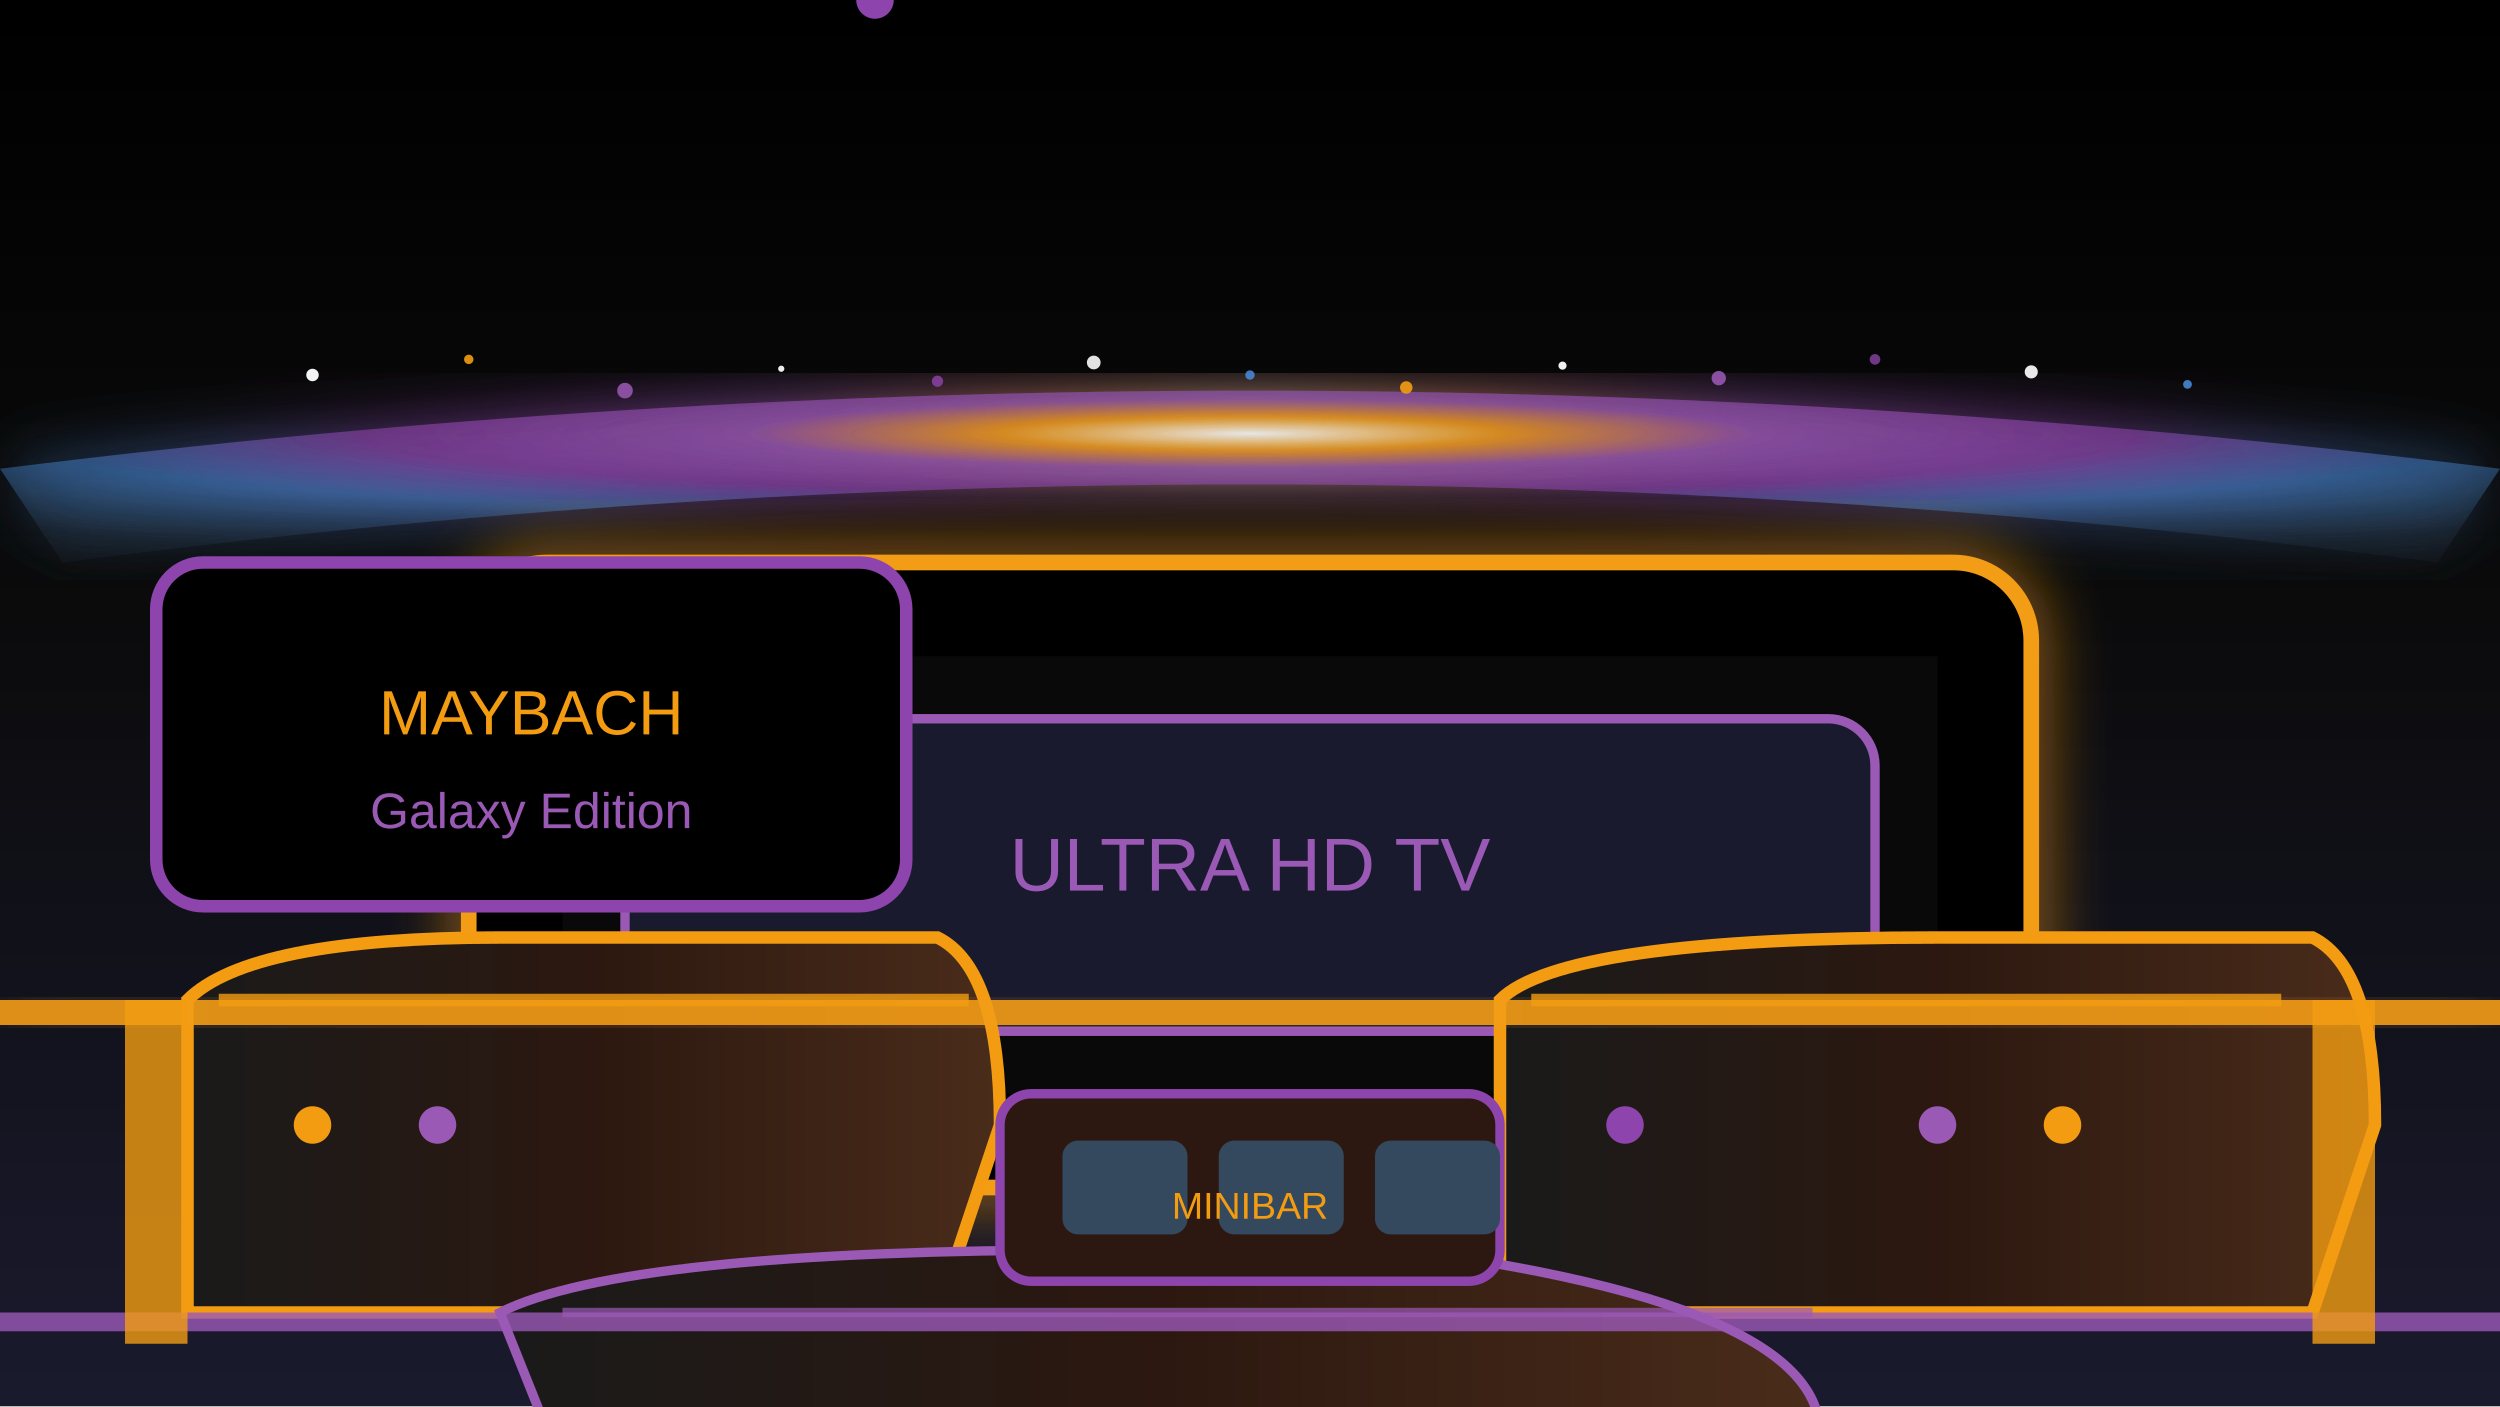
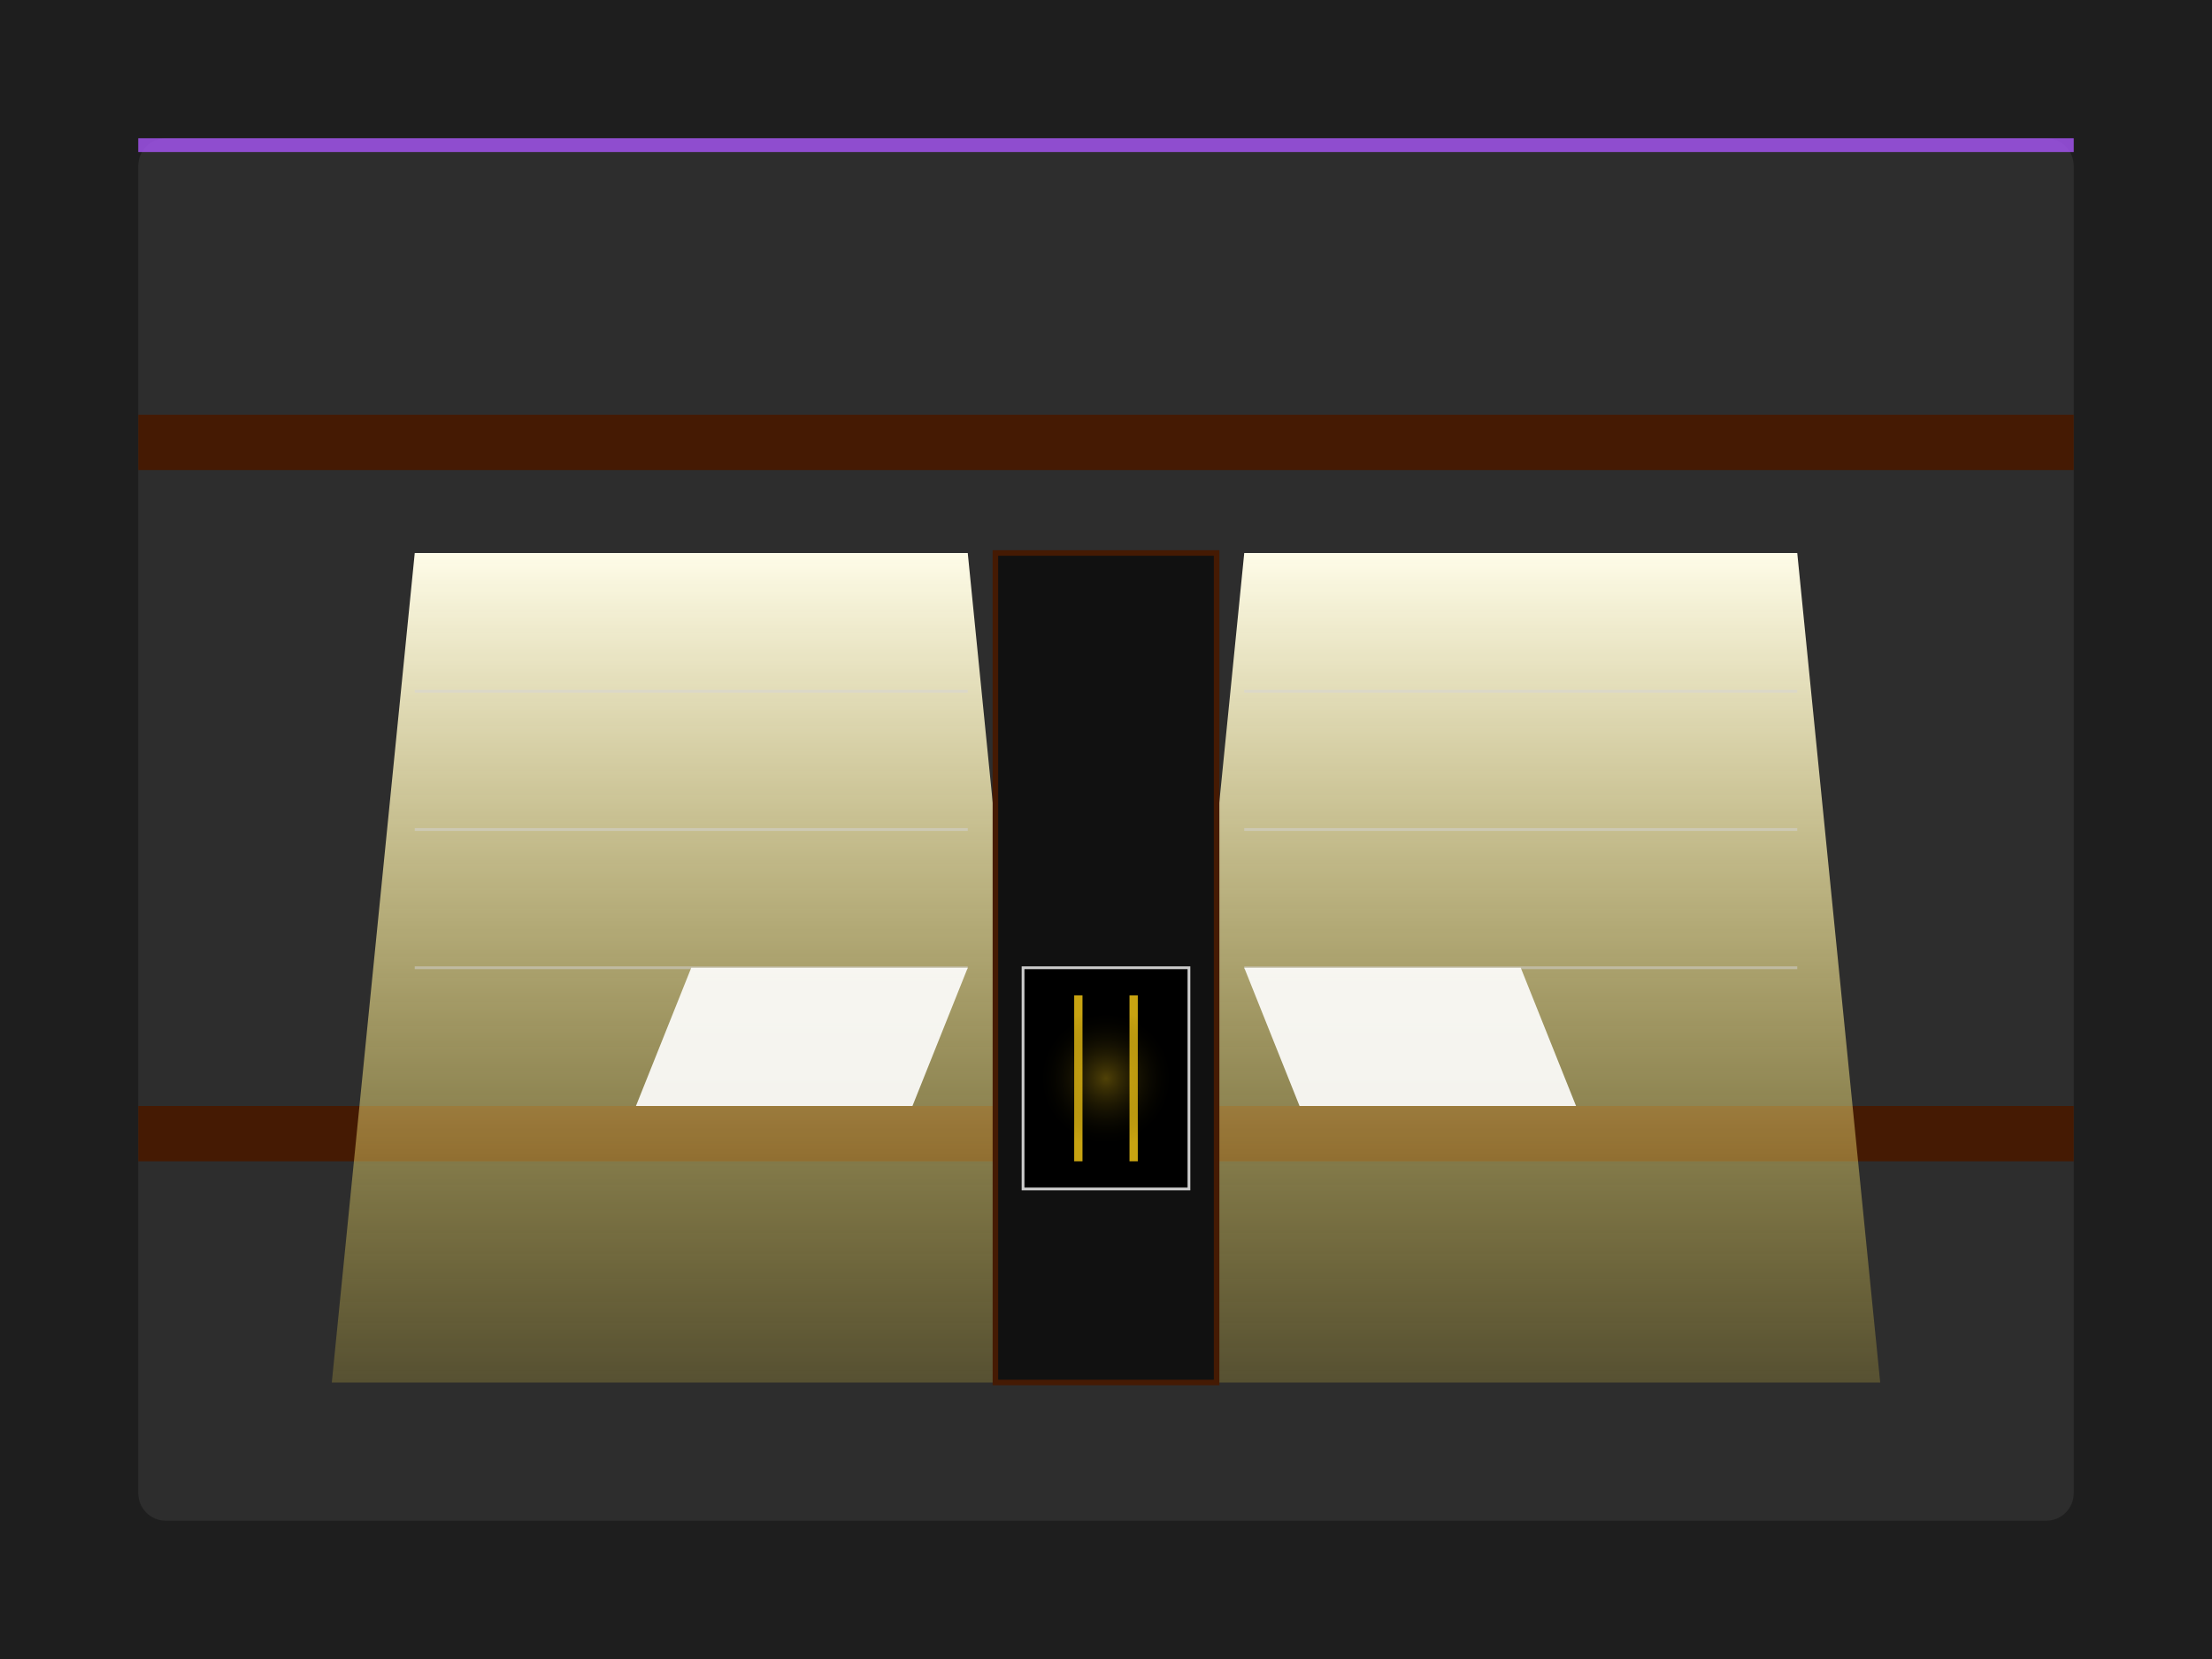
- <svg xmlns="http://www.w3.org/2000/svg" width="800" height="450" viewBox="0 0 800 450">
+ <svg xmlns="http://www.w3.org/2000/svg" viewBox="0 0 800 600" role="img" aria-label="Black Mercedes Maybach First Class Interior">
  <defs>
-     <linearGradient id="maybachInterior" x1="0%" y1="0%" x2="0%" y2="100%">
-       <stop offset="0%" style="stop-color:#000000;stop-opacity:1" />
-       <stop offset="40%" style="stop-color:#0a0a0a;stop-opacity:1" />
-       <stop offset="100%" style="stop-color:#1a1a2e;stop-opacity:1" />
+     <linearGradient id="nappaLeather" x1="0%" y1="0%" x2="0%" y2="100%">
+       <stop offset="0%" style="stop-color:#fefce8;stop-opacity:1" />
+       <stop offset="100%" style="stop-color:#fde047;stop-opacity:0.2" />
    </linearGradient>
-     <radialGradient id="galaxyStarlight" cx="50%" cy="25%" r="100%">
-       <stop offset="0%" style="stop-color:#ffffff;stop-opacity:0.99" />
-       <stop offset="10%" style="stop-color:#f39c12;stop-opacity:0.9" />
-       <stop offset="20%" style="stop-color:#9b59b6;stop-opacity:0.8" />
-       <stop offset="35%" style="stop-color:#8e44ad;stop-opacity:0.7" />
-       <stop offset="50%" style="stop-color:#4a90e2;stop-opacity:0.5" />
-       <stop offset="75%" style="stop-color:#2c3e50;stop-opacity:0.3" />
-       <stop offset="100%" style="stop-color:#1a1a2e;stop-opacity:0.1" />
+     <radialGradient id="champagneGlow" cx="50%" cy="50%" r="50%">
+       <stop offset="0%" style="stop-color:#facc15;stop-opacity:0.8" />
+       <stop offset="100%" style="stop-color:#000;stop-opacity:0" />
    </radialGradient>
-     <linearGradient id="maybachLeather" x1="0%" y1="0%" x2="100%" y2="0%">
-       <stop offset="0%" style="stop-color:#1a1a1a;stop-opacity:1" />
-       <stop offset="50%" style="stop-color:#2c1810;stop-opacity:1" />
-       <stop offset="100%" style="stop-color:#4a2c1a;stop-opacity:1" />
-     </linearGradient>
-     <filter id="maybachInteriorGlow">
-       <feGaussianBlur stdDeviation="10" result="coloredBlur" />
-       <feMerge>
-         <feMergeNode in="coloredBlur" />
-         <feMergeNode in="SourceGraphic" />
-       </feMerge>
-     </filter>
  </defs>
-   <rect width="800" height="450" fill="url(#maybachInterior)" />
-   <path d="M0 150 Q400 100 800 150 L780 180 Q400 130 20 180 Z" fill="url(#galaxyStarlight)" opacity="0.9" filter="url(#maybachInteriorGlow)" />
-   <circle cx="100" cy="120" r="2" fill="#ffffff" opacity="0.95" />
-   <circle cx="150" cy="115" r="1.5" fill="#f39c12" opacity="0.9" />
-   <circle cx="200" cy="125" r="2.5" fill="#9b59b6" opacity="0.85" />
-   <circle cx="250" cy="118" r="1" fill="#ffffff" opacity="0.92" />
-   <circle cx="300" cy="122" r="1.8" fill="#8e44ad" opacity="0.8" />
-   <circle cx="350" cy="116" r="2.2" fill="#ffffff" opacity="0.88" />
-   <circle cx="400" cy="120" r="1.5" fill="#4a90e2" opacity="0.82" />
-   <circle cx="450" cy="124" r="2" fill="#f39c12" opacity="0.9" />
-   <circle cx="500" cy="117" r="1.3" fill="#ffffff" opacity="0.94" />
-   <circle cx="550" cy="121" r="2.3" fill="#9b59b6" opacity="0.87" />
-   <circle cx="600" cy="115" r="1.7" fill="#8e44ad" opacity="0.78" />
-   <circle cx="650" cy="119" r="2.1" fill="#ffffff" opacity="0.91" />
-   <circle cx="700" cy="123" r="1.4" fill="#4a90e2" opacity="0.84" />
-   <rect x="150" y="180" width="500" height="200" fill="#000000" stroke="#f39c12" stroke-width="5" rx="25" filter="url(#maybachInteriorGlow)" />
-   <rect x="180" y="210" width="440" height="140" fill="#0a0a0a" opacity="0.9" />
-   <rect x="200" y="230" width="400" height="100" fill="#1a1a2e" stroke="#9b59b6" stroke-width="3" rx="15" />
-   <text x="400" y="285" font-family="Arial" font-size="24" fill="#9b59b6" text-anchor="middle">ULTRA HD TV</text>
-   <rect x="50" y="180" width="240" height="110" fill="#000000" stroke="#8e44ad" stroke-width="4" rx="15" />
-   <text x="170" y="235" font-family="Arial" font-size="20" fill="#f39c12" text-anchor="middle">MAYBACH</text>
-   <text x="170" y="265" font-family="Arial" font-size="16" fill="#9b59b6" text-anchor="middle">Galaxy Edition</text>
-   <path d="M60 320 Q80 300 160 300 L300 300 Q320 310 320 360 L300 420 L60 420 Z" fill="url(#maybachLeather)" stroke="#f39c12" stroke-width="4" />
-   <path d="M480 320 Q500 300 620 300 L740 300 Q760 310 760 360 L740 420 L480 420 Z" fill="url(#maybachLeather)" stroke="#f39c12" stroke-width="4" />
-   <path d="M160 420 Q200 400 350 400 L450 400 Q600 420 580 470 L180 470 Z" fill="url(#maybachLeather)" stroke="#9b59b6" stroke-width="3" />
-   <rect x="320" y="350" width="160" height="60" fill="#2c1810" stroke="#8e44ad" stroke-width="3" rx="10" />
-   <rect x="340" y="365" width="40" height="30" fill="#34495e" rx="5" />
-   <rect x="390" y="365" width="40" height="30" fill="#34495e" rx="5" />
-   <rect x="440" y="365" width="40" height="30" fill="#34495e" rx="5" />
-   <text x="400" y="390" font-family="Arial" font-size="12" fill="#f39c12" text-anchor="middle">MINIBAR</text>
-   <rect x="0" y="320" width="800" height="8" fill="#f39c12" opacity="0.9" filter="url(#maybachInteriorGlow)" />
-   <rect x="0" y="420" width="800" height="6" fill="#9b59b6" opacity="0.8" />
-   <rect x="0" y="470" width="800" height="4" fill="#8e44ad" opacity="0.7" />
-   <rect x="40" y="320" width="20" height="110" fill="#f39c12" opacity="0.8" />
-   <rect x="740" y="320" width="20" height="110" fill="#f39c12" opacity="0.8" />
-   <circle cx="100" cy="360" r="6" fill="#f39c12" />
-   <circle cx="140" cy="360" r="6" fill="#9b59b6" />
-   <circle cx="660" cy="360" r="6" fill="#f39c12" />
-   <circle cx="620" cy="360" r="6" fill="#9b59b6" />
-   <circle cx="280" y="360" r="6" fill="#8e44ad" />
-   <circle cx="520" cy="360" r="6" fill="#8e44ad" />
-   <line x1="70" y1="320" x2="310" y2="320" stroke="#f39c12" stroke-width="4" opacity="0.8" />
-   <line x1="490" y1="320" x2="730" y2="320" stroke="#f39c12" stroke-width="4" opacity="0.8" />
-   <line x1="180" y1="420" x2="580" y2="420" stroke="#9b59b6" stroke-width="3" opacity="0.7" />
+   <rect width="800" height="600" fill="#1e1e1e" />
+   <rect x="50" y="50" width="700" height="500" rx="10" fill="#2d2d2d" />
+   <rect x="50" y="150" width="700" height="20" fill="#451a03" />
+   <rect x="50" y="400" width="700" height="20" fill="#451a03" />
+   <path d="M150,200 L350,200 L380,500 L120,500 Z" fill="url(#nappaLeather)" />
+   <path d="M450,200 L650,200 L680,500 L420,500 Z" fill="url(#nappaLeather)" />
+   <path d="M150,250 L350,250 M150,300 L350,300 M150,350 L350,350" stroke="#d4d4d8" stroke-width="1" opacity="0.5" />
+   <path d="M450,250 L650,250 M450,300 L650,300 M450,350 L650,350" stroke="#d4d4d8" stroke-width="1" opacity="0.5" />
+   <rect x="360" y="200" width="80" height="300" fill="#111" stroke="#451a03" stroke-width="2" />
+   <rect x="370" y="350" width="60" height="80" fill="#000" stroke="#ccc" />
+   <path d="M390,360 L390,420 M410,360 L410,420" stroke="#facc15" stroke-width="3" opacity="0.8" />
+   <circle cx="400" cy="390" r="25" fill="url(#champagneGlow)" opacity="0.4" />
+   <path d="M250,350 L350,350 L330,400 L230,400 Z" fill="#fff" opacity="0.9" />
+   <path d="M550,350 L450,350 L470,400 L570,400 Z" fill="#fff" opacity="0.9" />
+   <rect x="50" y="50" width="700" height="5" fill="#a855f7" opacity="0.8" />
</svg>
